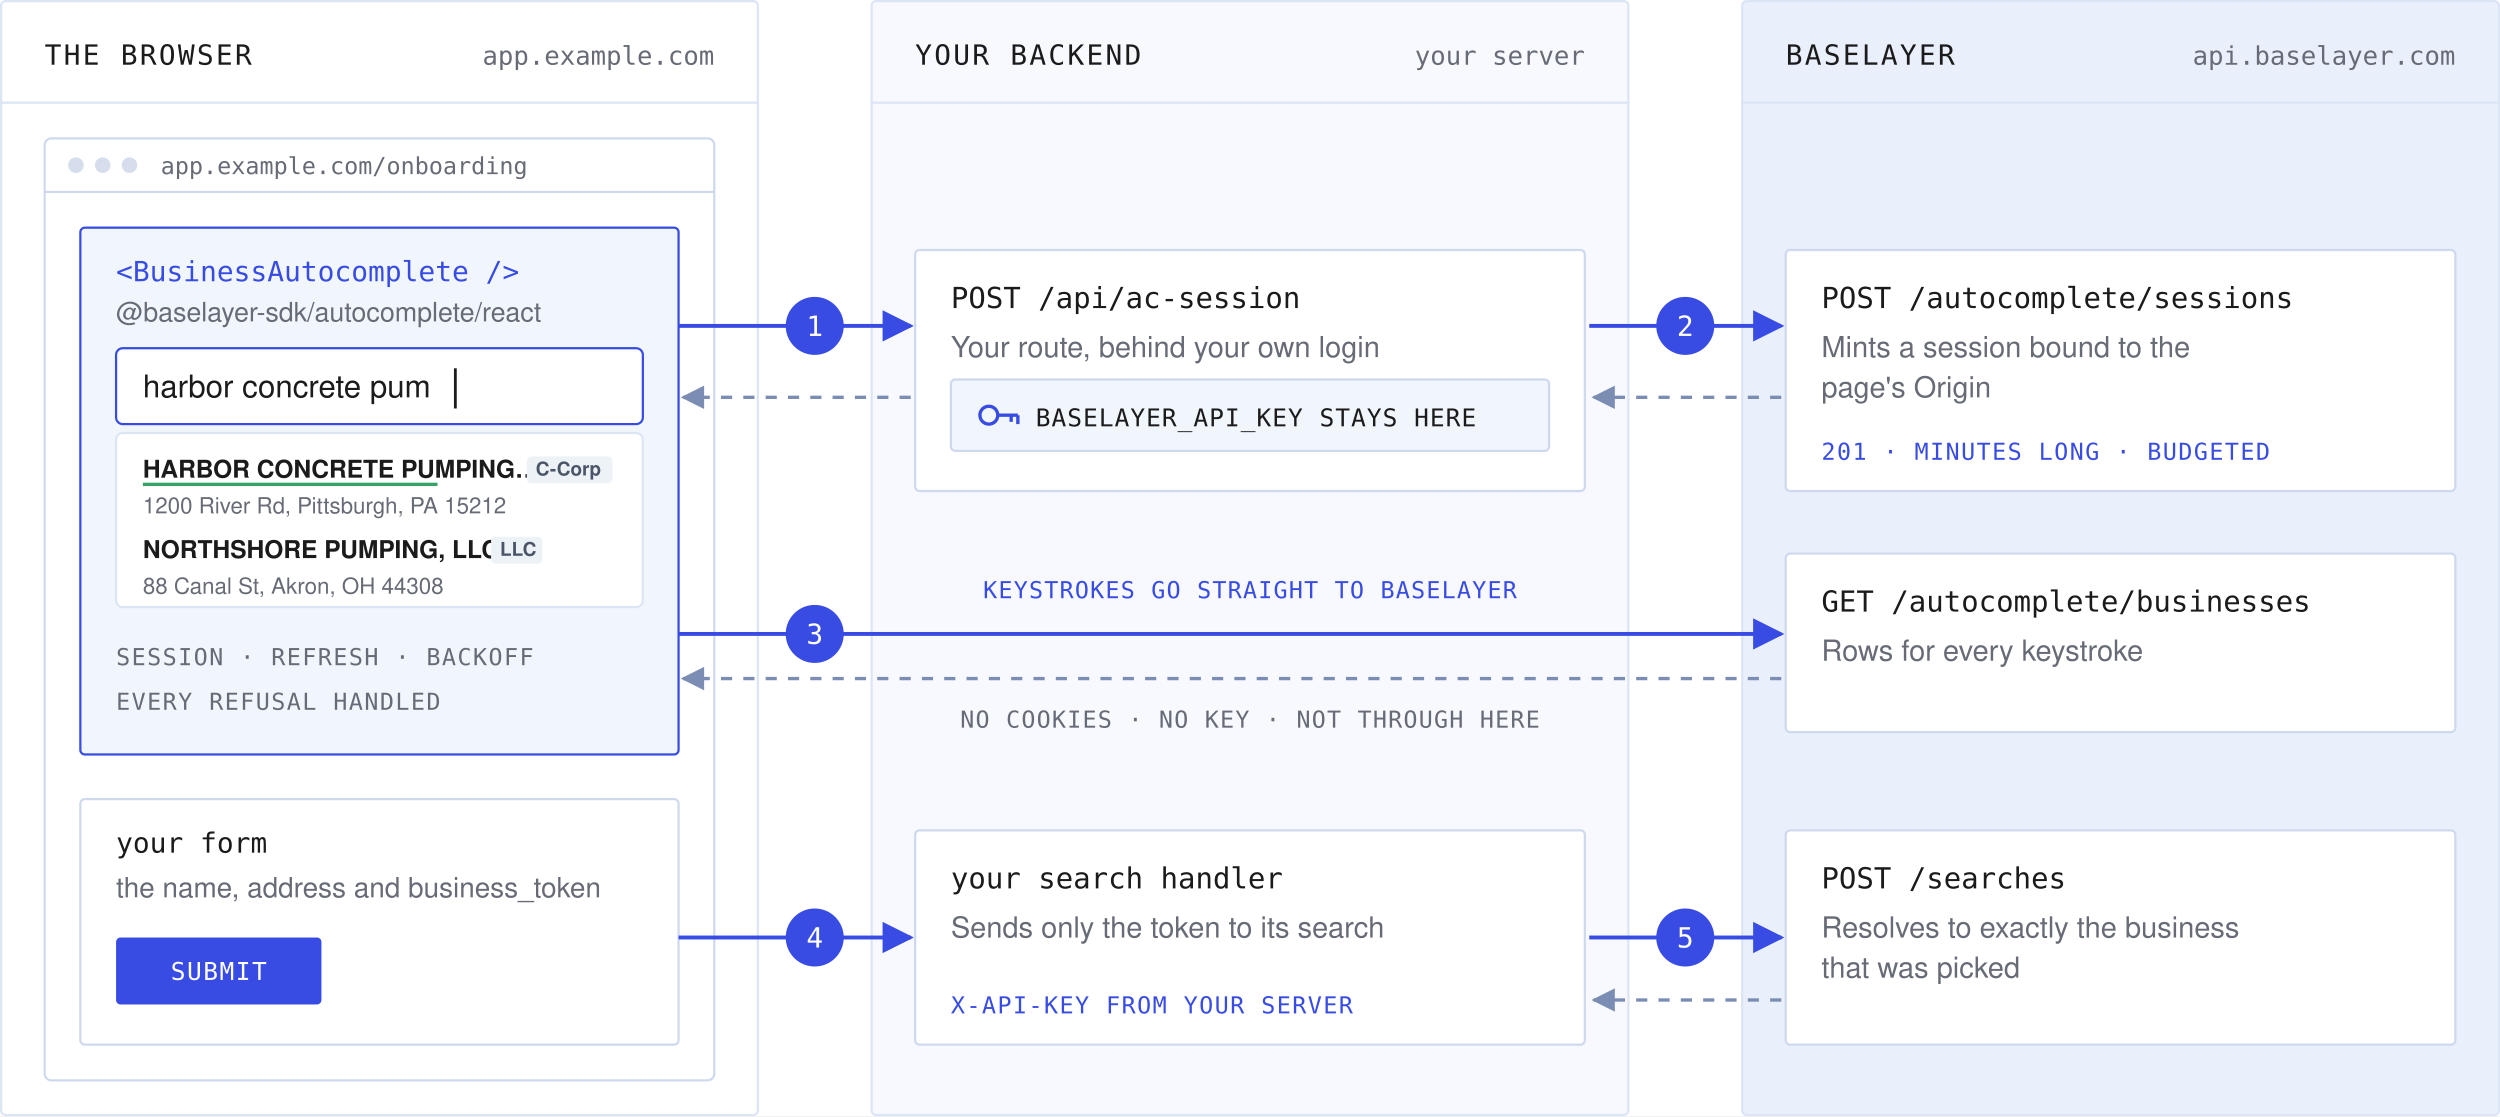
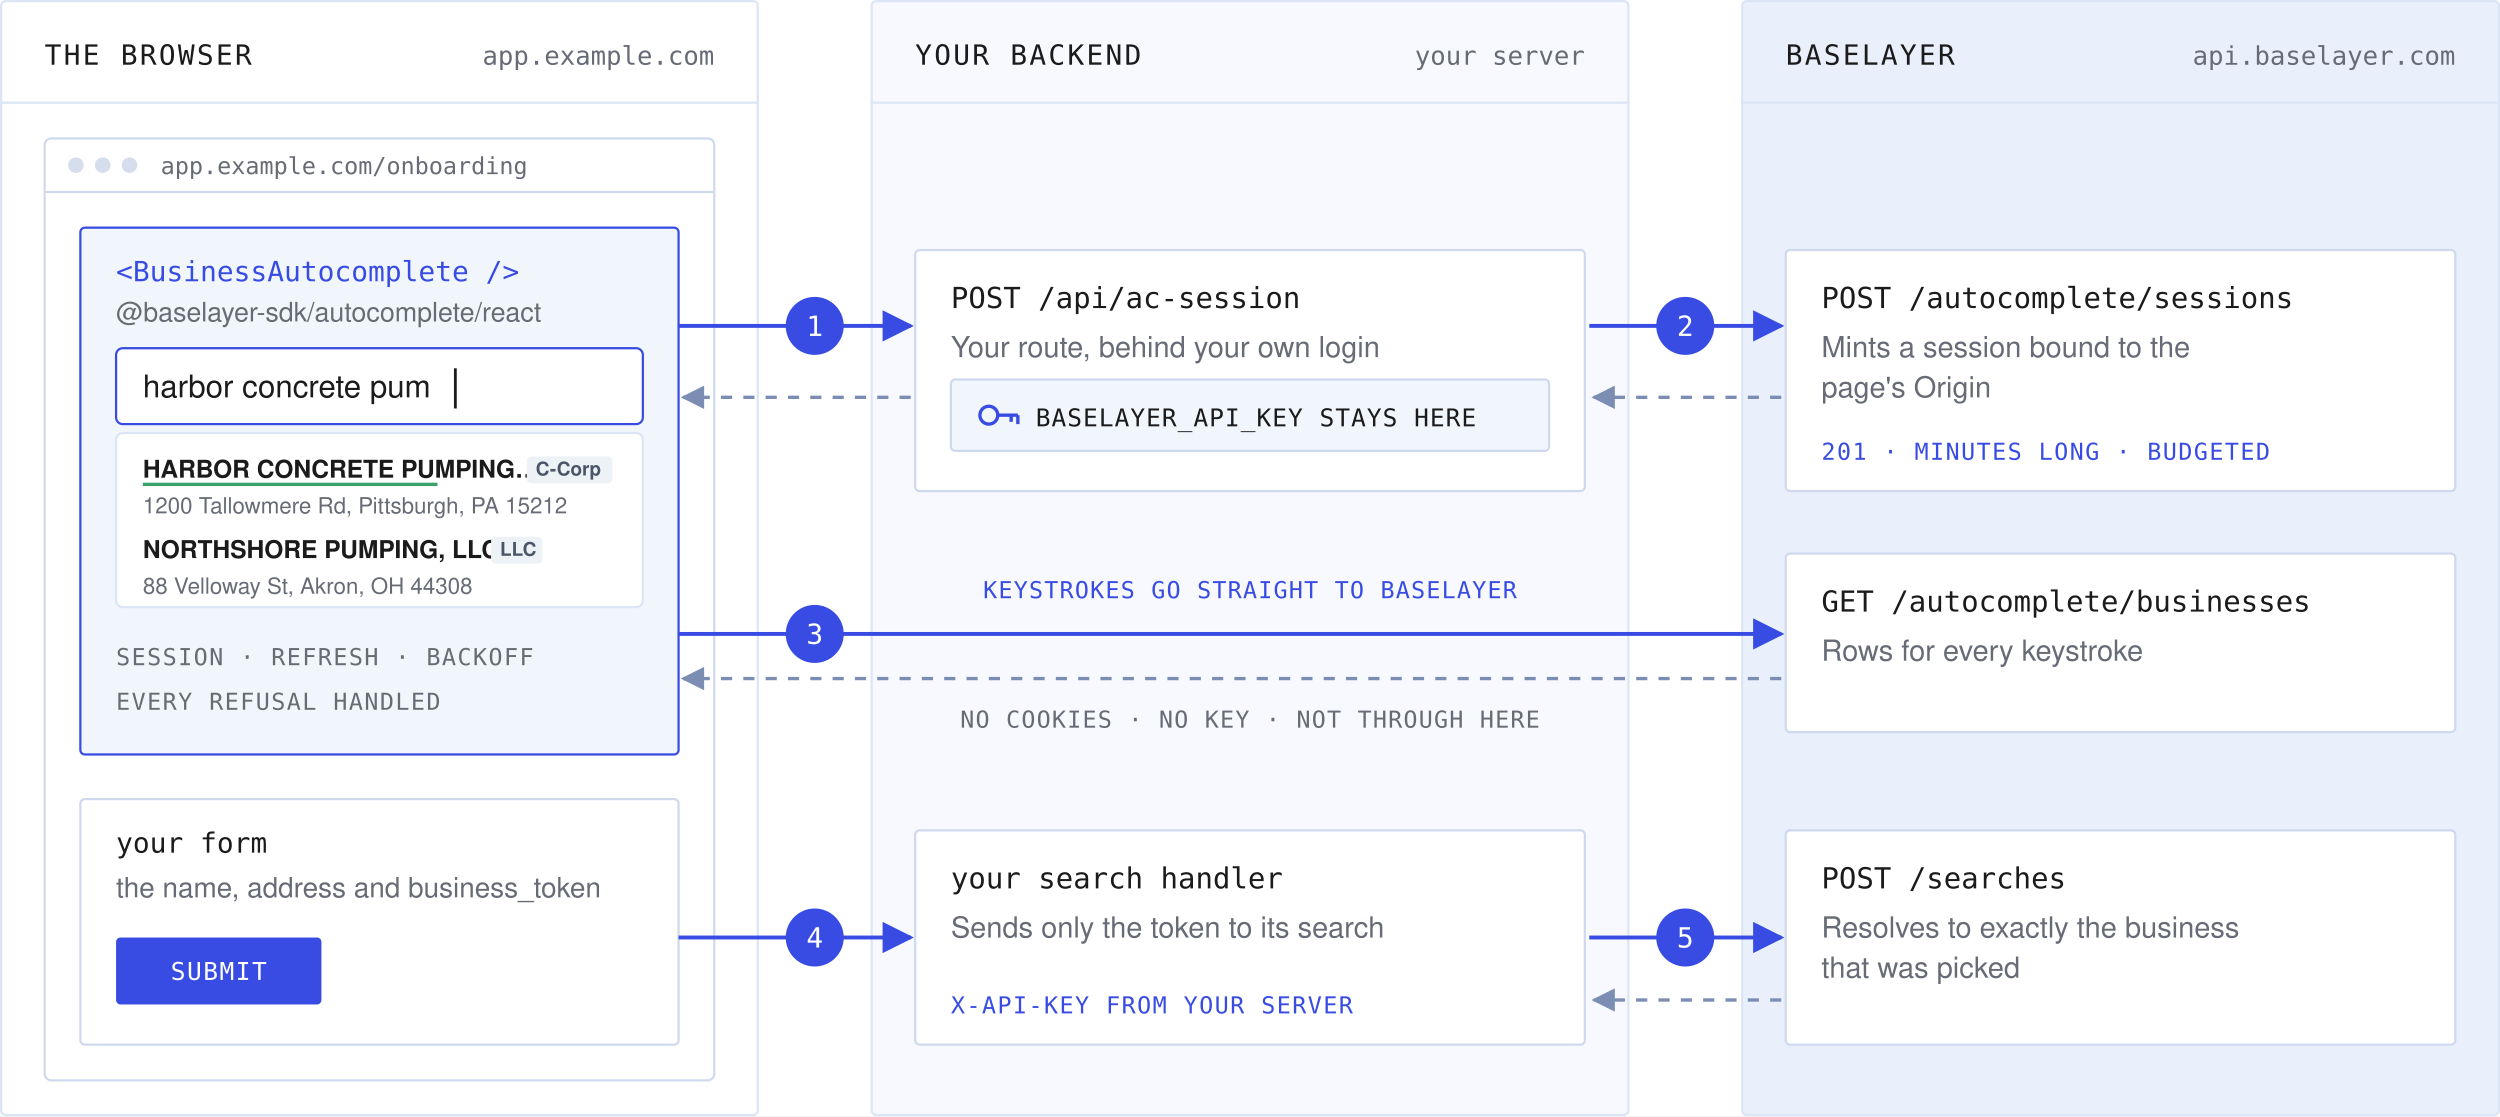
<svg xmlns="http://www.w3.org/2000/svg" width="1120" height="500" viewBox="0 0 1120 500" role="img" aria-labelledby="arch-title arch-desc">
  <rect width="100%" height="100%" fill="#ffffff" />
  <defs>
    <marker id="arch-head" viewBox="0 0 10 10" refX="9" refY="5" markerWidth="8" markerHeight="8" orient="auto-start-reverse">
      <path d="M0 0 L10 5 L0 10 z" fill="#384ce3" />
    </marker>
    <marker id="arch-head-return" viewBox="0 0 10 10" refX="9" refY="5" markerWidth="7" markerHeight="7" orient="auto-start-reverse">
      <path d="M0 0 L10 5 L0 10 z" fill="#7b8db3" />
    </marker>
  </defs>
  <g>
    <rect x="0.5" y="0.5" width="339" height="499" rx="2" fill="#ffffff" stroke="#dce5f5" />
    <line x1="0" y1="46" x2="340" y2="46" stroke="#dce5f5" />
    <text x="20" y="29" font-family="ui-monospace, SFMono-Regular, &quot;SF Mono&quot;, Menlo, Consolas, monospace" font-size="12.5" letter-spacing="0.08em" fill="#1c1b1c">THE BROWSER</text>
    <text x="320" y="29" text-anchor="end" font-family="ui-monospace, SFMono-Regular, &quot;SF Mono&quot;, Menlo, Consolas, monospace" font-size="11.5" fill="#676b76">app.example.com</text>
  </g>
  <g>
    <rect x="390.5" y="0.5" width="339" height="499" rx="2" fill="#f7f9fe" stroke="#dce5f5" />
    <line x1="390" y1="46" x2="730" y2="46" stroke="#dce5f5" />
    <text x="410" y="29" font-family="ui-monospace, SFMono-Regular, &quot;SF Mono&quot;, Menlo, Consolas, monospace" font-size="12.5" letter-spacing="0.08em" fill="#1c1b1c">YOUR BACKEND</text>
    <text x="710" y="29" text-anchor="end" font-family="ui-monospace, SFMono-Regular, &quot;SF Mono&quot;, Menlo, Consolas, monospace" font-size="11.5" fill="#676b76">your server</text>
  </g>
  <g>
    <rect x="780.5" y="0.5" width="339" height="499" rx="2" fill="#e9f0fc" stroke="#dce5f5" />
    <line x1="780" y1="46" x2="1120" y2="46" stroke="#dce5f5" />
    <text x="800" y="29" font-family="ui-monospace, SFMono-Regular, &quot;SF Mono&quot;, Menlo, Consolas, monospace" font-size="12.5" letter-spacing="0.08em" fill="#1c1b1c">BASELAYER</text>
    <text x="1100" y="29" text-anchor="end" font-family="ui-monospace, SFMono-Regular, &quot;SF Mono&quot;, Menlo, Consolas, monospace" font-size="11.5" fill="#676b76">api.baselayer.com</text>
  </g>
  <rect x="20" y="62" width="300" height="422" rx="3" fill="#ffffff" stroke="#cfd9ee" />
  <line x1="20" y1="86" x2="320" y2="86" stroke="#cfd9ee" />
  <circle cx="34" cy="74" r="3.5" fill="#d6deee" />
  <circle cx="46" cy="74" r="3.5" fill="#d6deee" />
  <circle cx="58" cy="74" r="3.5" fill="#d6deee" />
  <text x="72" y="78" font-family="ui-monospace, SFMono-Regular, &quot;SF Mono&quot;, Menlo, Consolas, monospace" font-size="10.5" fill="#676b76">app.example.com/onboarding</text>
  <rect x="36" y="102" width="268" height="236" rx="2" fill="#f1f6fd" stroke="#384ce3" />
  <text x="52" y="126" font-family="ui-monospace, SFMono-Regular, &quot;SF Mono&quot;, Menlo, Consolas, monospace" font-size="12.5" fill="#384ce3">&lt;BusinessAutocomplete /&gt;</text>
  <text x="52" y="144" font-family="-apple-system, BlinkMacSystemFont, &quot;Segoe UI&quot;, Helvetica, Arial, sans-serif" font-size="12" fill="#676b76">@baselayer-sdk/autocomplete/react</text>
  <rect x="52" y="156" width="236" height="34" rx="3" fill="#ffffff" stroke="#384ce3" />
  <text x="64" y="178" font-family="-apple-system, BlinkMacSystemFont, &quot;Segoe UI&quot;, Helvetica, Arial, sans-serif" font-size="14" fill="#1c1b1c">harbor concrete pum</text>
  <line x1="204" y1="165" x2="204" y2="183" stroke="#1c1b1c" stroke-width="1.25" />
  <rect x="52" y="194" width="236" height="78" rx="3" fill="#ffffff" stroke="#dce5f5" />
  <text x="64" y="214" font-family="-apple-system, BlinkMacSystemFont, &quot;Segoe UI&quot;, Helvetica, Arial, sans-serif" font-size="11" font-weight="600" fill="#1c1b1c" textLength="166.6" lengthAdjust="spacingAndGlyphs">HARBOR CONCRETE PUMPING…</text>
  <line x1="64" y1="217" x2="196" y2="217" stroke="#38a169" stroke-width="1.5" />
  <g>
    <rect x="236" y="204.5" width="38.4" height="12" rx="2" fill="#edf2f7" />
    <text x="240" y="213" textLength="30.4" lengthAdjust="spacingAndGlyphs" font-family="-apple-system, BlinkMacSystemFont, &quot;Segoe UI&quot;, Helvetica, Arial, sans-serif" font-size="8.5" font-weight="600" fill="#4a5568">C-Corp</text>
  </g>
-   <text x="64" y="230" font-family="-apple-system, BlinkMacSystemFont, &quot;Segoe UI&quot;, Helvetica, Arial, sans-serif" font-size="10" fill="#676b76">1200 River Rd, Pittsburgh, PA 15212</text>
+   <text x="64" y="230" font-family="-apple-system, BlinkMacSystemFont, &quot;Segoe UI&quot;, Helvetica, Arial, sans-serif" font-size="10" fill="#676b76">1200 Tallowmere Rd, Pittsburgh, PA 15212</text>
  <text x="64" y="250" font-family="-apple-system, BlinkMacSystemFont, &quot;Segoe UI&quot;, Helvetica, Arial, sans-serif" font-size="11" font-weight="600" fill="#1c1b1c" textLength="150.9" lengthAdjust="spacingAndGlyphs">NORTHSHORE PUMPING, LLC</text>
  <g>
    <rect x="220" y="240.5" width="23" height="12" rx="2" fill="#edf2f7" />
    <text x="224" y="249" textLength="15" lengthAdjust="spacingAndGlyphs" font-family="-apple-system, BlinkMacSystemFont, &quot;Segoe UI&quot;, Helvetica, Arial, sans-serif" font-size="8.5" font-weight="600" fill="#4a5568">LLC</text>
  </g>
-   <text x="64" y="266" font-family="-apple-system, BlinkMacSystemFont, &quot;Segoe UI&quot;, Helvetica, Arial, sans-serif" font-size="10" fill="#676b76">88 Canal St, Akron, OH 44308</text>
+   <text x="64" y="266" font-family="-apple-system, BlinkMacSystemFont, &quot;Segoe UI&quot;, Helvetica, Arial, sans-serif" font-size="10" fill="#676b76">88 Velloway St, Akron, OH 44308</text>
  <text x="52" y="298" font-family="ui-monospace, SFMono-Regular, &quot;SF Mono&quot;, Menlo, Consolas, monospace" font-size="10.5" letter-spacing="0.06em" fill="#676b76">SESSION · REFRESH · BACKOFF</text>
  <text x="52" y="318" font-family="ui-monospace, SFMono-Regular, &quot;SF Mono&quot;, Menlo, Consolas, monospace" font-size="10.5" letter-spacing="0.06em" fill="#676b76">EVERY REFUSAL HANDLED</text>
  <rect x="36" y="358" width="268" height="110" rx="2" fill="#ffffff" stroke="#cfd9ee" />
  <text x="52" y="382" font-family="ui-monospace, SFMono-Regular, &quot;SF Mono&quot;, Menlo, Consolas, monospace" font-size="12.5" fill="#1c1b1c">your form</text>
  <text x="52" y="402" font-family="-apple-system, BlinkMacSystemFont, &quot;Segoe UI&quot;, Helvetica, Arial, sans-serif" font-size="12.5" fill="#676b76">the name, address and business_token</text>
  <rect x="52" y="420" width="92" height="30" rx="2" fill="#384ce3" />
  <text x="98" y="439" text-anchor="middle" font-family="ui-monospace, SFMono-Regular, &quot;SF Mono&quot;, Menlo, Consolas, monospace" font-size="11" letter-spacing="0.06em" fill="#ffffff">SUBMIT</text>
  <g>
    <rect x="410" y="112" width="300" height="108" rx="2" fill="#ffffff" stroke="#cfd9ee" />
    <text x="426" y="138" font-family="ui-monospace, SFMono-Regular, &quot;SF Mono&quot;, Menlo, Consolas, monospace" font-size="13" fill="#1c1b1c">POST /api/ac-session</text>
    <text x="426" y="160" font-family="-apple-system, BlinkMacSystemFont, &quot;Segoe UI&quot;, Helvetica, Arial, sans-serif" font-size="13" fill="#676b76">Your route, behind your own login</text>
  </g>
  <rect x="426" y="170" width="268" height="32" rx="2" fill="#f1f6fd" stroke="#cfd9ee" />
  <g transform="translate(438 178)" stroke="#384ce3" stroke-width="1.5" fill="none">
    <circle cx="5" cy="8" r="4" />
    <path d="M9 8 H18 M15 8 V11 M18 8 V12" />
  </g>
  <text x="464" y="191" font-family="ui-monospace, SFMono-Regular, &quot;SF Mono&quot;, Menlo, Consolas, monospace" font-size="11" letter-spacing="0.04em" fill="#1c1b1c">BASELAYER_API_KEY STAYS HERE</text>
  <text x="560" y="268" text-anchor="middle" font-family="ui-monospace, SFMono-Regular, &quot;SF Mono&quot;, Menlo, Consolas, monospace" font-size="10.5" letter-spacing="0.05em" fill="#384ce3">KEYSTROKES GO STRAIGHT TO BASELAYER</text>
  <text x="560" y="326" text-anchor="middle" font-family="ui-monospace, SFMono-Regular, &quot;SF Mono&quot;, Menlo, Consolas, monospace" font-size="10.5" letter-spacing="0.05em" fill="#676b76">NO COOKIES · NO KEY · NOT THROUGH HERE</text>
  <g>
    <rect x="410" y="372" width="300" height="96" rx="2" fill="#ffffff" stroke="#cfd9ee" />
    <text x="426" y="398" font-family="ui-monospace, SFMono-Regular, &quot;SF Mono&quot;, Menlo, Consolas, monospace" font-size="13" fill="#1c1b1c">your search handler</text>
    <text x="426" y="420" font-family="-apple-system, BlinkMacSystemFont, &quot;Segoe UI&quot;, Helvetica, Arial, sans-serif" font-size="13" fill="#676b76">Sends only the token to its search</text>
    <text x="426" y="454" font-family="ui-monospace, SFMono-Regular, &quot;SF Mono&quot;, Menlo, Consolas, monospace" font-size="10.5" letter-spacing="0.06em" fill="#384ce3">X-API-KEY FROM YOUR SERVER</text>
  </g>
  <g>
    <rect x="800" y="112" width="300" height="108" rx="2" fill="#ffffff" stroke="#cfd9ee" />
    <text x="816" y="138" font-family="ui-monospace, SFMono-Regular, &quot;SF Mono&quot;, Menlo, Consolas, monospace" font-size="13" fill="#1c1b1c">POST /autocomplete/sessions</text>
    <text x="816" y="160" font-family="-apple-system, BlinkMacSystemFont, &quot;Segoe UI&quot;, Helvetica, Arial, sans-serif" font-size="13" fill="#676b76">Mints a session bound to the</text>
    <text x="816" y="178" font-family="-apple-system, BlinkMacSystemFont, &quot;Segoe UI&quot;, Helvetica, Arial, sans-serif" font-size="13" fill="#676b76">page's Origin</text>
    <text x="816" y="206" font-family="ui-monospace, SFMono-Regular, &quot;SF Mono&quot;, Menlo, Consolas, monospace" font-size="10.5" letter-spacing="0.06em" fill="#384ce3">201 · MINUTES LONG · BUDGETED</text>
  </g>
  <g>
    <rect x="800" y="248" width="300" height="80" rx="2" fill="#ffffff" stroke="#cfd9ee" />
    <text x="816" y="274" font-family="ui-monospace, SFMono-Regular, &quot;SF Mono&quot;, Menlo, Consolas, monospace" font-size="13" fill="#1c1b1c">GET /autocomplete/businesses</text>
    <text x="816" y="296" font-family="-apple-system, BlinkMacSystemFont, &quot;Segoe UI&quot;, Helvetica, Arial, sans-serif" font-size="13" fill="#676b76">Rows for every keystroke</text>
  </g>
  <g>
    <rect x="800" y="372" width="300" height="96" rx="2" fill="#ffffff" stroke="#cfd9ee" />
    <text x="816" y="398" font-family="ui-monospace, SFMono-Regular, &quot;SF Mono&quot;, Menlo, Consolas, monospace" font-size="13" fill="#1c1b1c">POST /searches</text>
    <text x="816" y="420" font-family="-apple-system, BlinkMacSystemFont, &quot;Segoe UI&quot;, Helvetica, Arial, sans-serif" font-size="13" fill="#676b76">Resolves to exactly the business</text>
    <text x="816" y="438" font-family="-apple-system, BlinkMacSystemFont, &quot;Segoe UI&quot;, Helvetica, Arial, sans-serif" font-size="13" fill="#676b76">that was picked</text>
  </g>
  <line x1="304" y1="146" x2="408" y2="146" stroke="#384ce3" stroke-width="1.75" marker-end="url(#arch-head)" />
  <line x1="408" y1="178" x2="306" y2="178" stroke="#7b8db3" stroke-width="1.5" stroke-dasharray="5 5" marker-end="url(#arch-head-return)" />
  <g>
    <circle cx="365" cy="146" r="13" fill="#384ce3" />
    <text x="365" y="150.5" text-anchor="middle" font-family="ui-monospace, SFMono-Regular, &quot;SF Mono&quot;, Menlo, Consolas, monospace" font-size="12.5" fill="#ffffff">1</text>
  </g>
  <line x1="712" y1="146" x2="798" y2="146" stroke="#384ce3" stroke-width="1.75" marker-end="url(#arch-head)" />
  <line x1="798" y1="178" x2="714" y2="178" stroke="#7b8db3" stroke-width="1.5" stroke-dasharray="5 5" marker-end="url(#arch-head-return)" />
  <g>
    <circle cx="755" cy="146" r="13" fill="#384ce3" />
    <text x="755" y="150.5" text-anchor="middle" font-family="ui-monospace, SFMono-Regular, &quot;SF Mono&quot;, Menlo, Consolas, monospace" font-size="12.5" fill="#ffffff">2</text>
  </g>
  <line x1="304" y1="284" x2="798" y2="284" stroke="#384ce3" stroke-width="1.75" marker-end="url(#arch-head)" />
  <line x1="798" y1="304" x2="306" y2="304" stroke="#7b8db3" stroke-width="1.5" stroke-dasharray="5 5" marker-end="url(#arch-head-return)" />
  <g>
    <circle cx="365" cy="284" r="13" fill="#384ce3" />
    <text x="365" y="288.5" text-anchor="middle" font-family="ui-monospace, SFMono-Regular, &quot;SF Mono&quot;, Menlo, Consolas, monospace" font-size="12.5" fill="#ffffff">3</text>
  </g>
  <line x1="304" y1="420" x2="408" y2="420" stroke="#384ce3" stroke-width="1.75" marker-end="url(#arch-head)" />
  <g>
    <circle cx="365" cy="420" r="13" fill="#384ce3" />
    <text x="365" y="424.5" text-anchor="middle" font-family="ui-monospace, SFMono-Regular, &quot;SF Mono&quot;, Menlo, Consolas, monospace" font-size="12.5" fill="#ffffff">4</text>
  </g>
  <line x1="712" y1="420" x2="798" y2="420" stroke="#384ce3" stroke-width="1.75" marker-end="url(#arch-head)" />
  <line x1="798" y1="448" x2="714" y2="448" stroke="#7b8db3" stroke-width="1.5" stroke-dasharray="5 5" marker-end="url(#arch-head-return)" />
  <g>
    <circle cx="755" cy="420" r="13" fill="#384ce3" />
    <text x="755" y="424.5" text-anchor="middle" font-family="ui-monospace, SFMono-Regular, &quot;SF Mono&quot;, Menlo, Consolas, monospace" font-size="12.5" fill="#ffffff">5</text>
  </g>
</svg>
